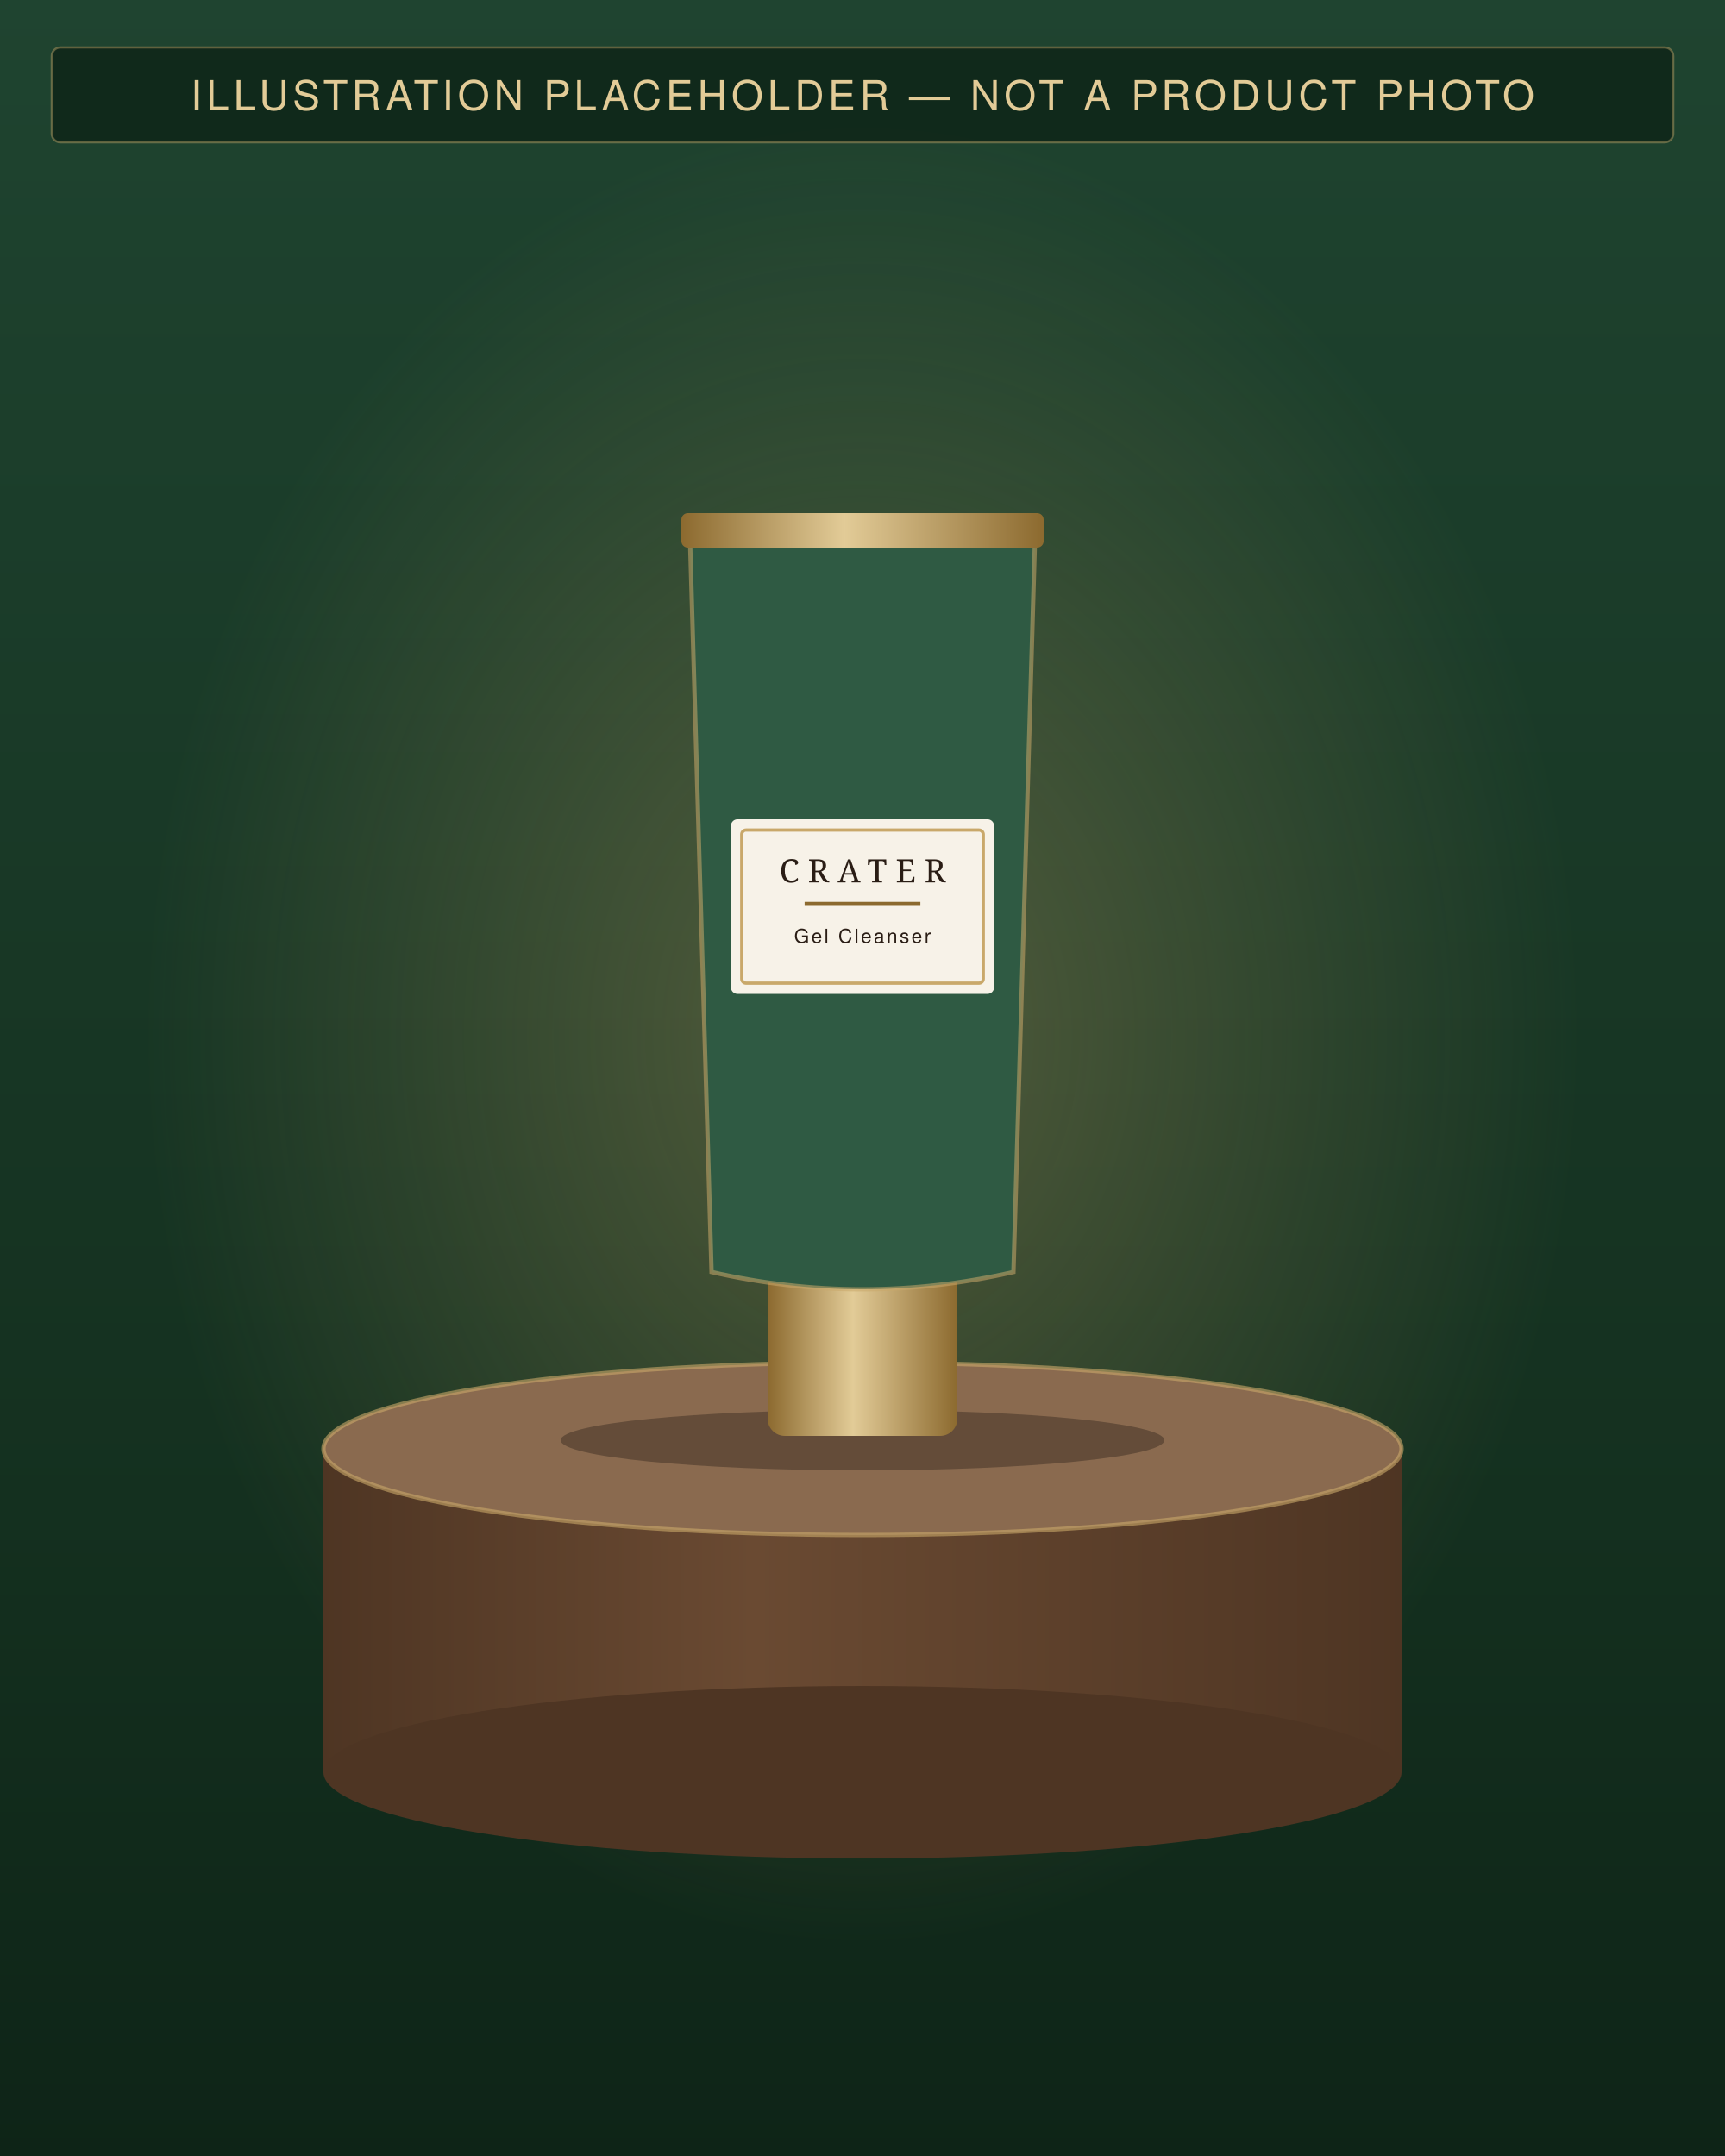
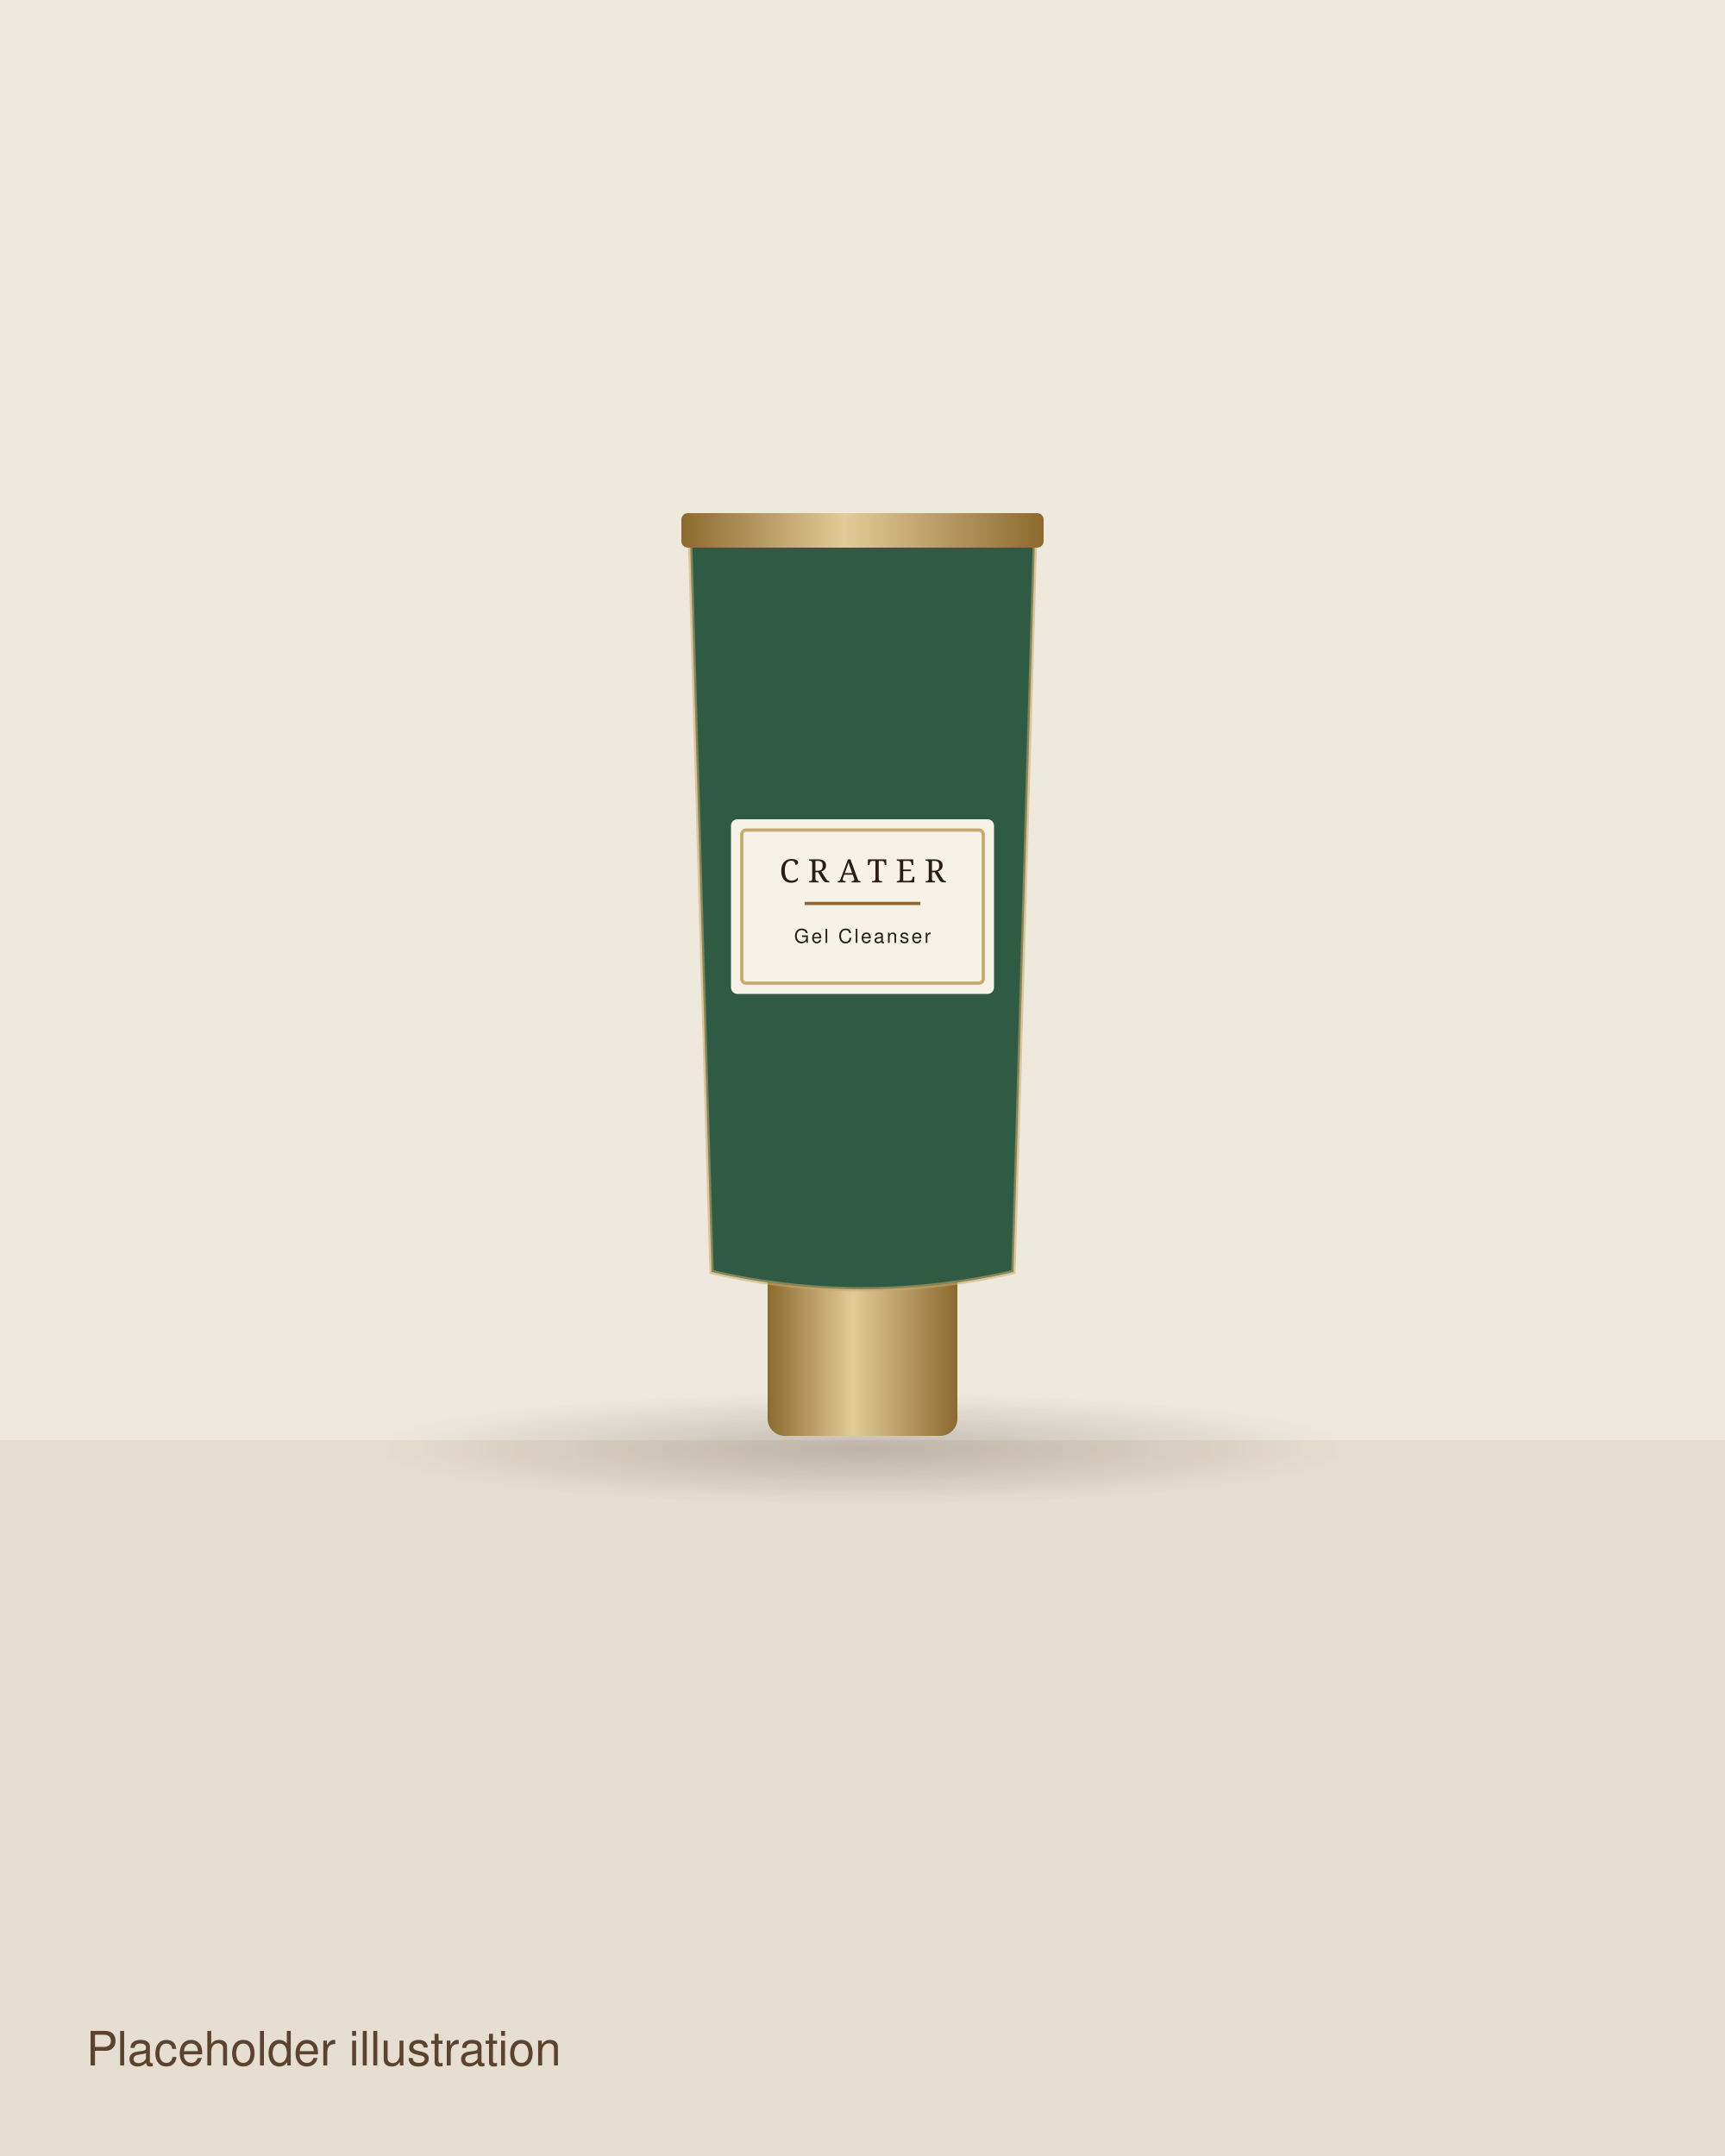
<svg xmlns="http://www.w3.org/2000/svg" viewBox="0 0 800 1000" width="800" height="1000" role="img" aria-label="Illustration placeholder: Gel Cleanser">
  <defs>
-     <linearGradient id="bg" x1="0" y1="0" x2="0" y2="1">
-       <stop offset="0" stop-color="#1F4430" />
-       <stop offset="0.7" stop-color="#14301F" />
-       <stop offset="1" stop-color="#0E2417" />
-     </linearGradient>
-     <radialGradient id="glow" cx="0.5" cy="0.48" r="0.42">
-       <stop offset="0" stop-color="#C9A86A" stop-opacity="0.34" />
-       <stop offset="1" stop-color="#C9A86A" stop-opacity="0" />
-     </radialGradient>
    <linearGradient id="gilt" x1="0" y1="0" x2="1" y2="0">
      <stop offset="0" stop-color="#8C6A2F" />
      <stop offset="0.45" stop-color="#E2CB97" />
      <stop offset="1" stop-color="#8C6A2F" />
    </linearGradient>
    <linearGradient id="glassShade" x1="0" y1="0" x2="1" y2="0">
-       <stop offset="0" stop-color="#000" stop-opacity="0.25" />
+       <stop offset="0" stop-color="#000" stop-opacity="0.22" />
      <stop offset="0.35" stop-color="#000" stop-opacity="0" />
-       <stop offset="1" stop-color="#000" stop-opacity="0.35" />
+       <stop offset="1" stop-color="#000" stop-opacity="0.3" />
    </linearGradient>
-     <linearGradient id="stone" x1="0" y1="0" x2="1" y2="0">
-       <stop offset="0" stop-color="#4E3523" />
-       <stop offset="0.4" stop-color="#6A4A32" />
-       <stop offset="1" stop-color="#4E3523" />
-     </linearGradient>
+     <radialGradient id="floorShadow" cx="0.5" cy="0.5" r="0.5">
+       <stop offset="0" stop-color="#2A1D15" stop-opacity="0.22" />
+       <stop offset="1" stop-color="#2A1D15" stop-opacity="0" />
+     </radialGradient>
  </defs>
-   <rect width="800" height="1000" fill="url(#bg)" />
-   <rect width="800" height="1000" fill="url(#glow)" />
-   <rect x="150" y="672" width="500" height="150" fill="url(#stone)" />
-   <ellipse cx="400" cy="822" rx="250" ry="40" fill="#4E3523" />
-   <ellipse cx="400" cy="672" rx="250" ry="40" fill="#8A6A4F" />
-   <ellipse cx="400" cy="672" rx="250" ry="40" fill="none" stroke="#C9A86A" stroke-opacity="0.6" stroke-width="2" />
-   <ellipse cx="400" cy="668" rx="140" ry="14" fill="#000" opacity="0.28" />
+   <rect width="800" height="1000" fill="#EEE8DD" />
+   <rect y="668" width="800" height="332" fill="#E6DED0" />
+   <ellipse cx="400" cy="672" rx="230" ry="26" fill="url(#floorShadow)" />
  <rect x="356" y="584" width="88" height="82" rx="8" fill="url(#gilt)" />
  <path d="M320 250 L480 250 L470 590 Q400 606 330 590 Z" fill="#2F5A43" />
  <path d="M320 250 L480 250 L470 590 Q400 606 330 590 Z" fill="none" stroke="#C9A86A" stroke-opacity="0.55" stroke-width="2" />
  <rect x="316" y="238" width="168" height="16" rx="3" fill="url(#gilt)" />
  <rect x="339" y="380" width="122" height="81" rx="3" fill="#F7F2E8" />
  <rect x="344" y="385" width="112" height="71" rx="2" fill="none" stroke="#C9A86A" stroke-width="1.5" />
  <text x="400" y="409.28" text-anchor="middle" font-family="Didot, 'Bodoni 72', Georgia, serif" font-size="15" letter-spacing="4" fill="#2A1D15">CRATER</text>
  <path d="M373.16 419.04 H426.84" stroke="#8C6A2F" stroke-width="1.5" />
  <text x="400" y="437.34" text-anchor="middle" font-family="Helvetica, Arial, sans-serif" font-size="9" letter-spacing="1" fill="#2A1D15">Gel Cleanser</text>
-   <rect x="24" y="22" width="752" height="44" rx="4" fill="#0E2417" opacity="0.85" stroke="#C9A86A" stroke-opacity="0.5" />
-   <text x="400" y="51" text-anchor="middle" font-family="Helvetica, Arial, sans-serif" font-size="19" letter-spacing="2" fill="#E2CB97">ILLUSTRATION PLACEHOLDER — NOT A PRODUCT PHOTO</text>
+   <text x="40" y="958" font-family="Helvetica, Arial, sans-serif" font-size="22" fill="#5C4330">Placeholder illustration</text>
</svg>
